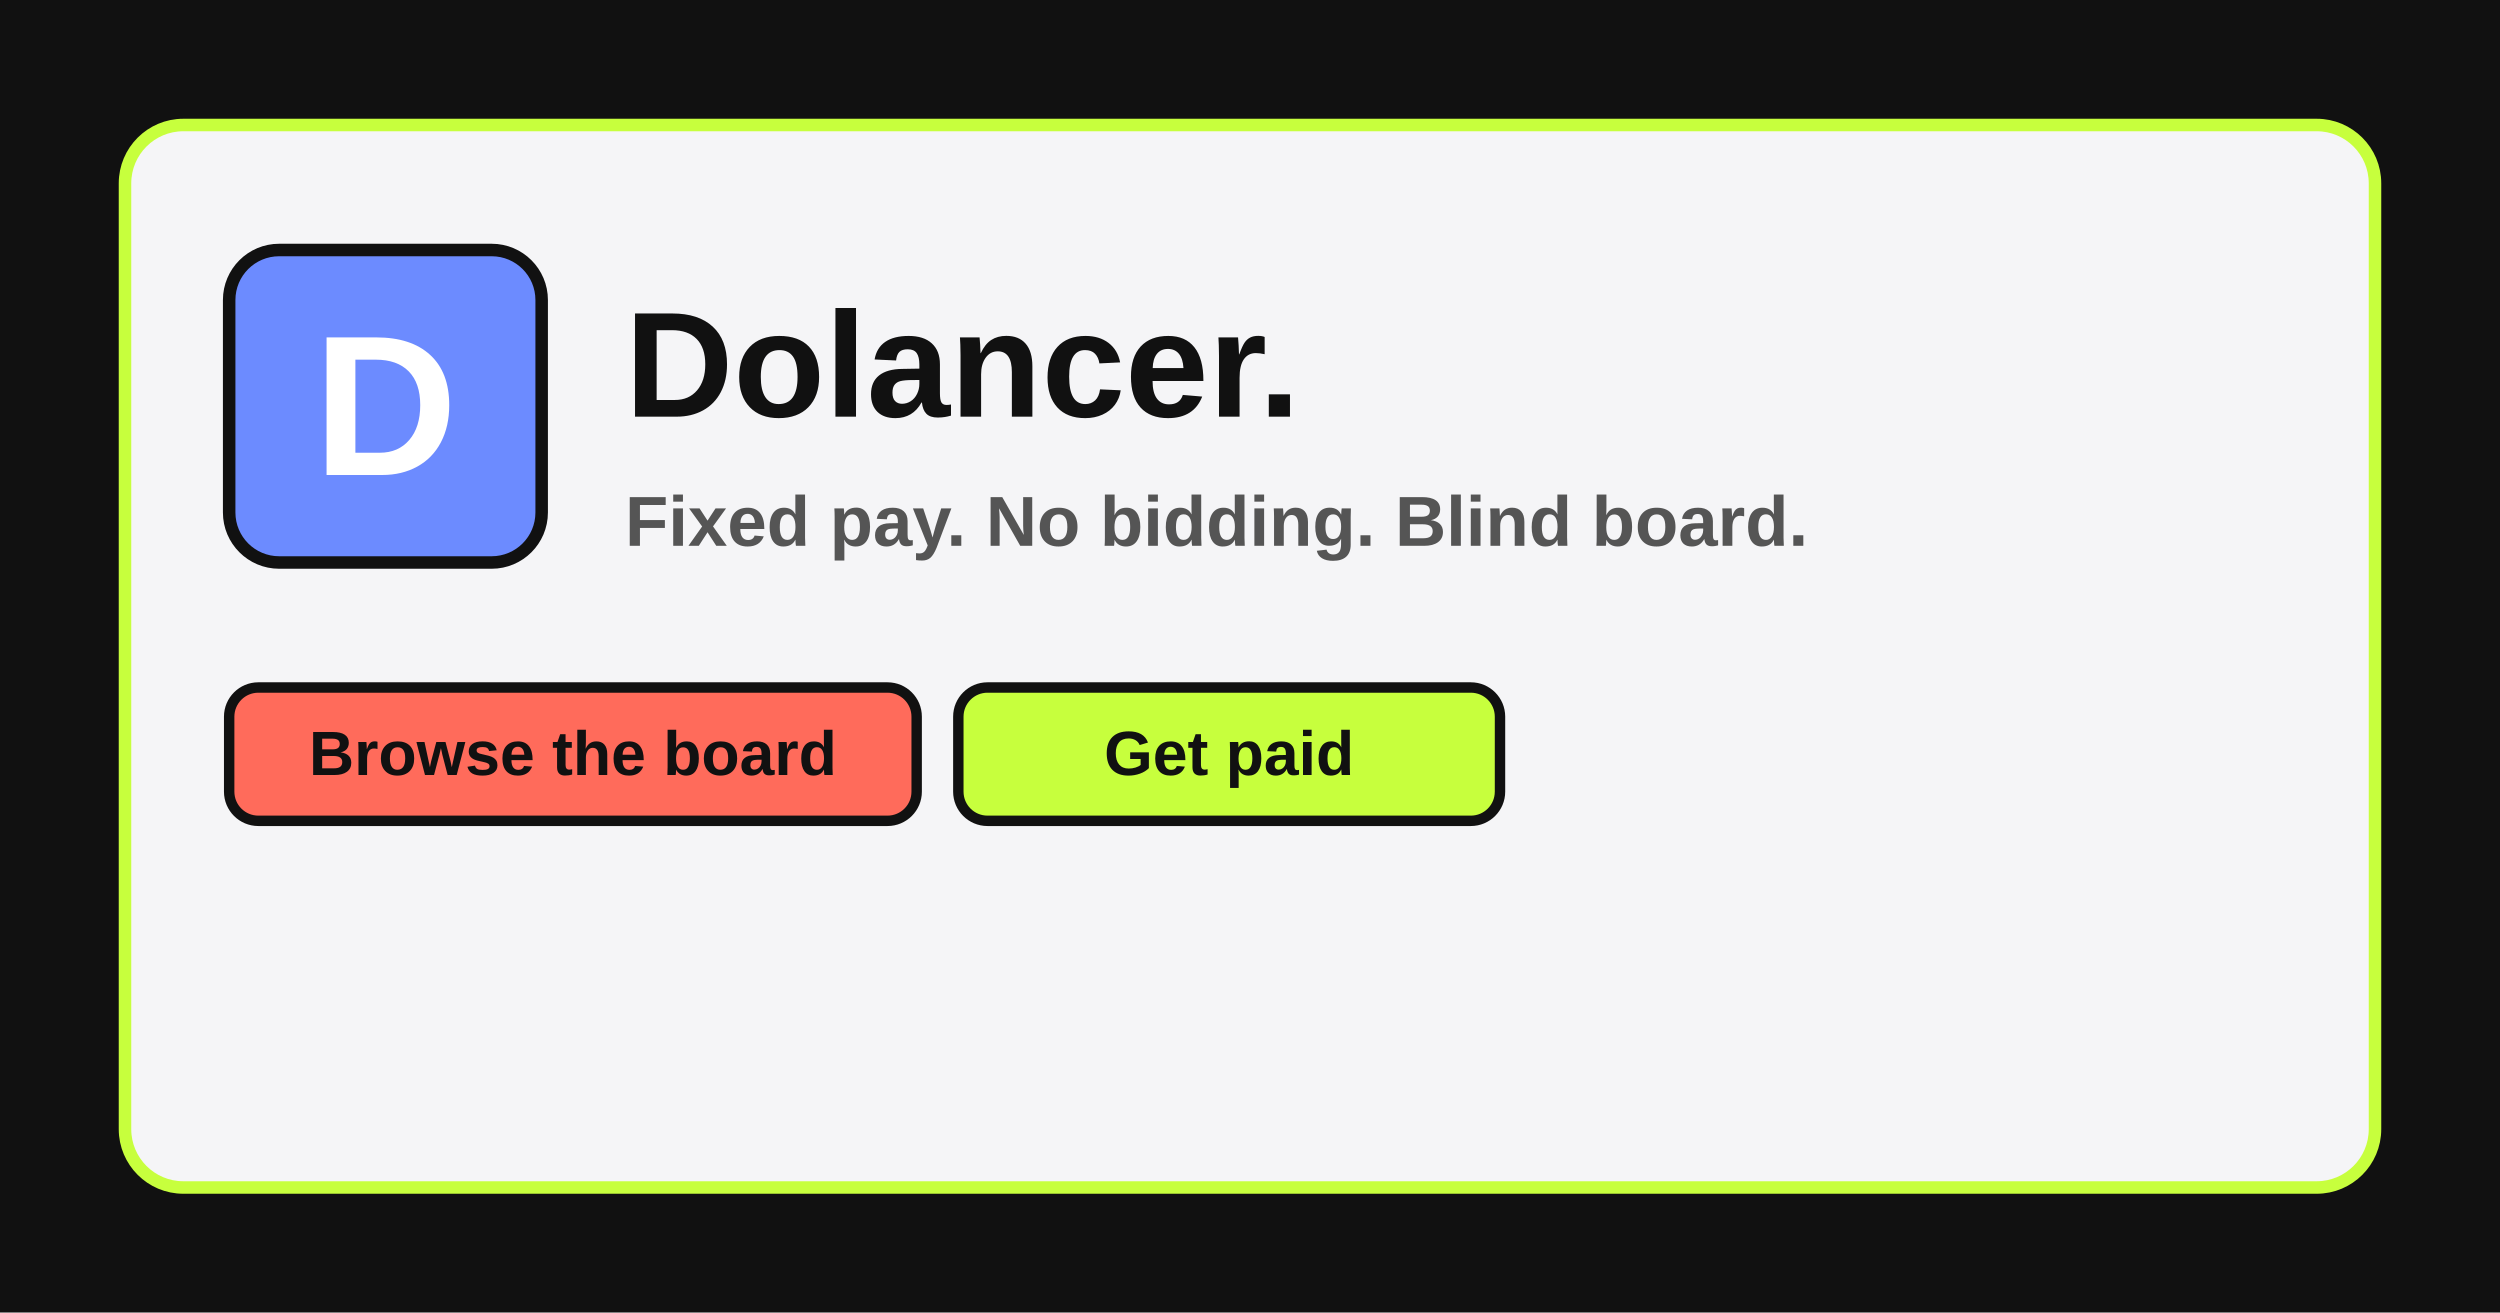
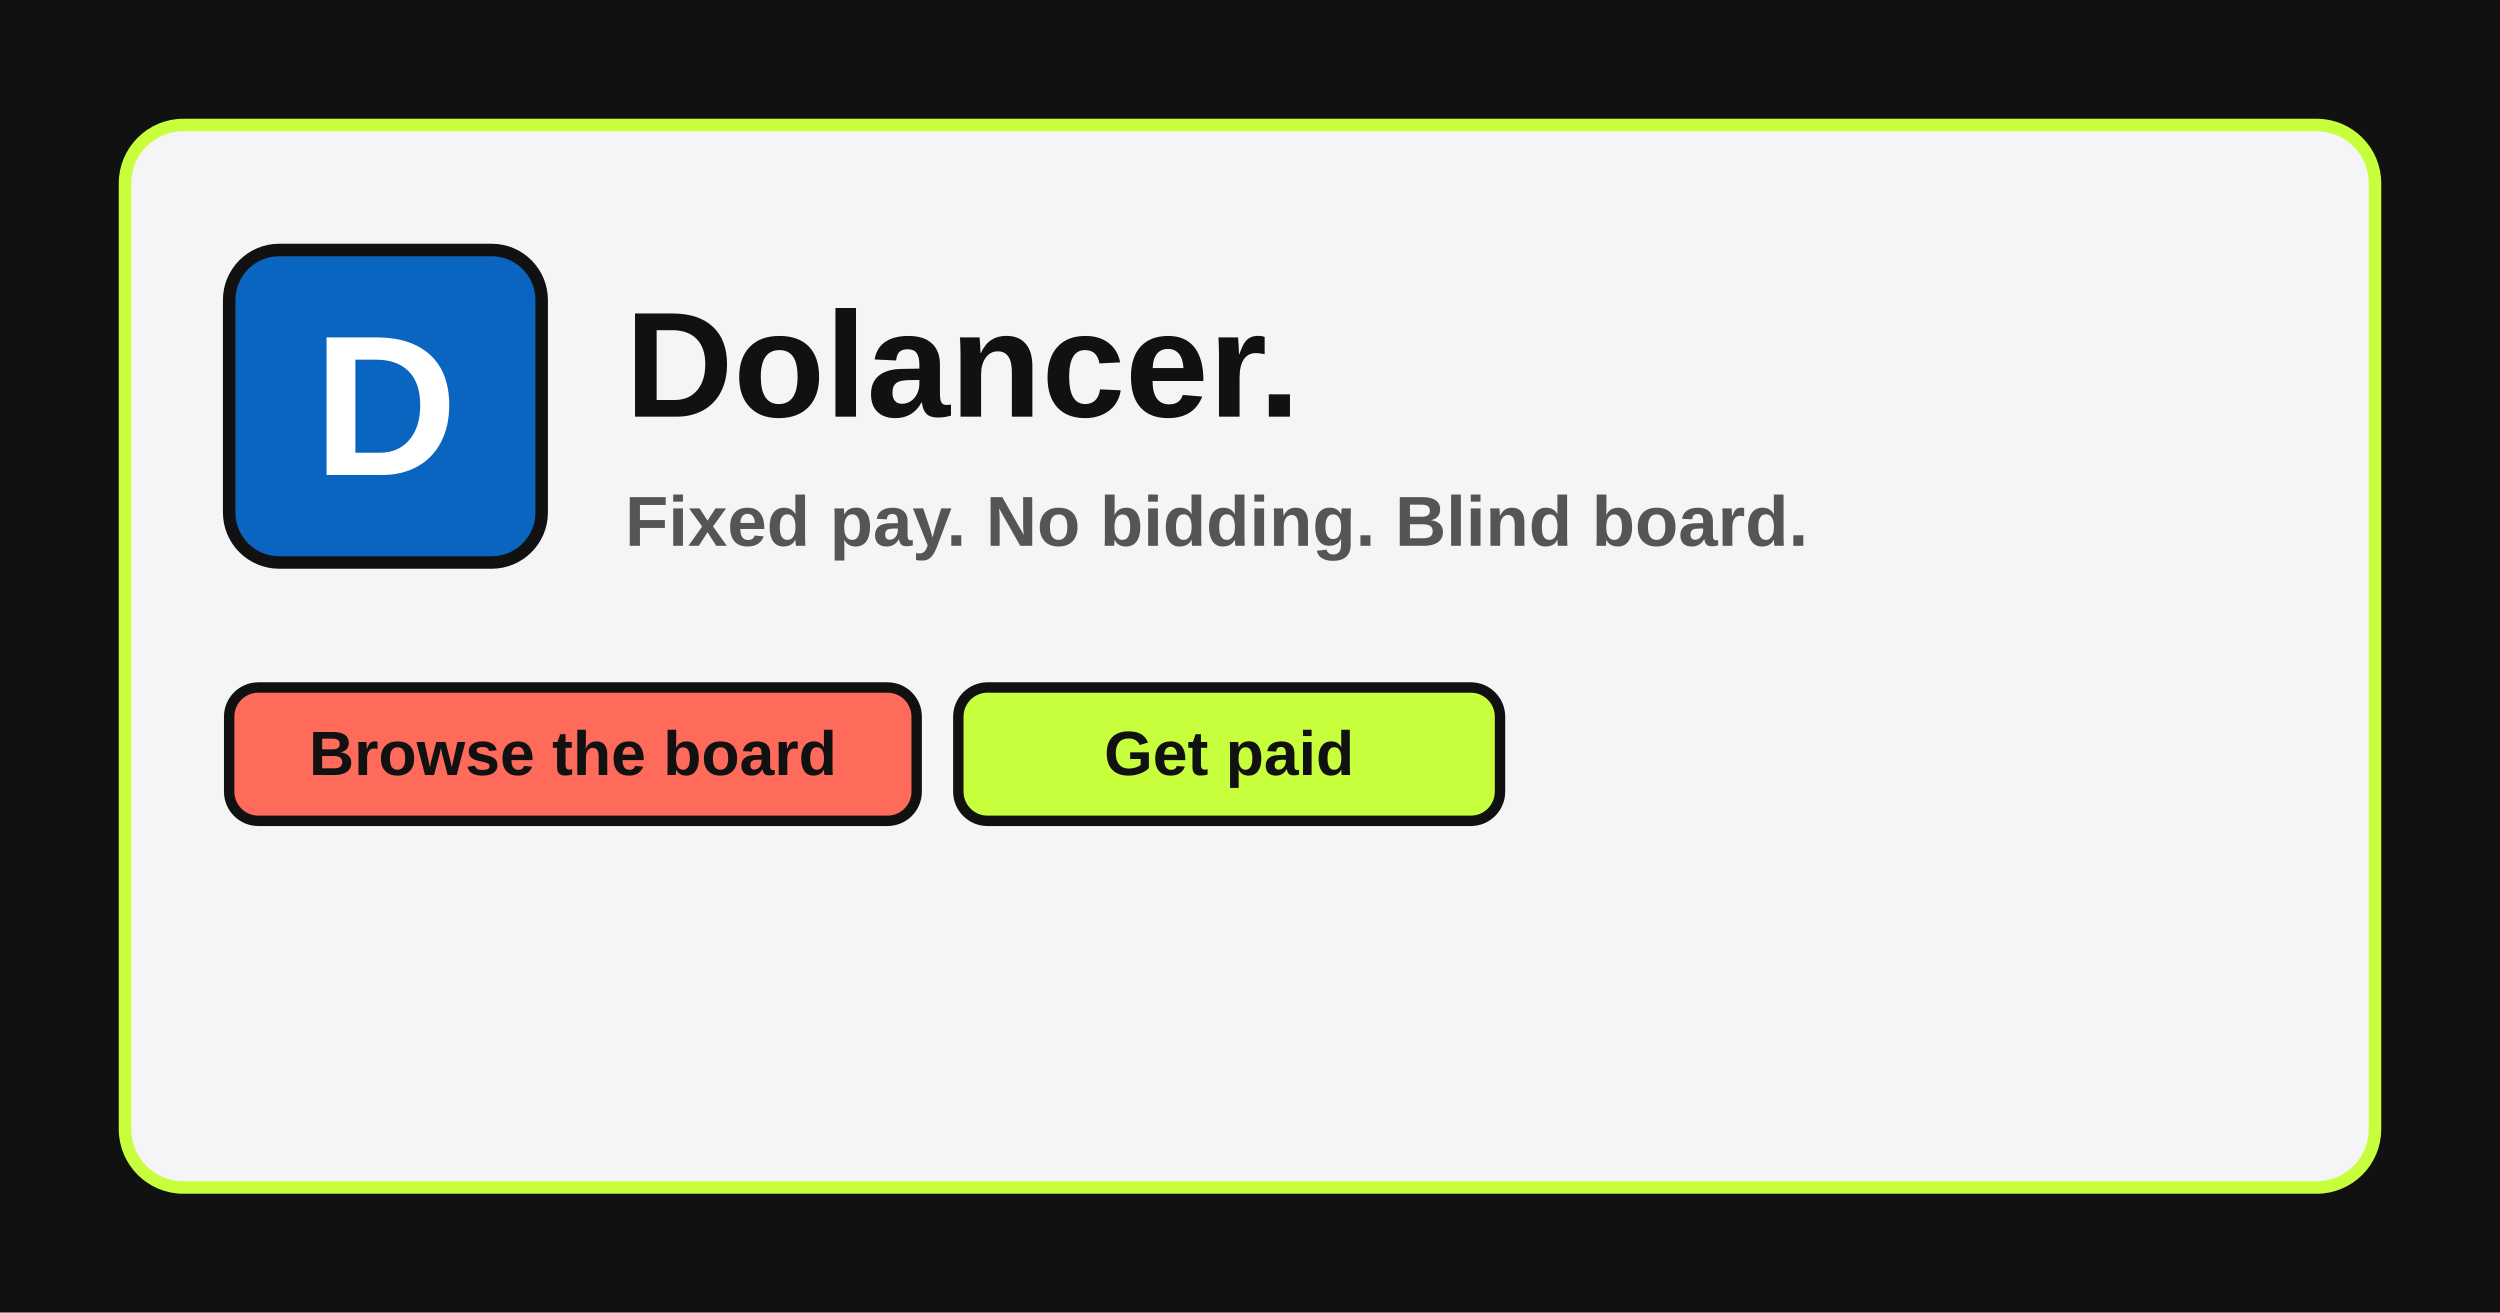
<svg xmlns="http://www.w3.org/2000/svg" viewBox="0 0 1200 630">
  <rect width="1200" height="630" fill="#111111" />
  <rect x="60" y="60" width="1080" height="510" rx="28" fill="#F5F5F7" stroke="#C7FF3D" stroke-width="6" />
-   <rect x="110" y="120" width="150" height="150" rx="24" fill="#6C8BFF" stroke="#111111" stroke-width="6" />
+   <rect x="110" y="120" width="150" height="150" rx="24" fill="#0a65c0" stroke="#111111" stroke-width="6" />
  <text x="185" y="228" font-family="Arial, sans-serif" font-size="96" font-weight="900" text-anchor="middle" fill="#FFFFFF">D</text>
  <text x="300" y="200" font-family="Arial, sans-serif" font-size="72" font-weight="900" fill="#111111">Dolancer.</text>
  <text x="300" y="262" font-family="Arial, sans-serif" font-size="34" font-weight="700" fill="#555555">Fixed pay. No bidding. Blind board.</text>
  <rect x="110" y="330" width="330" height="64" rx="14" fill="#FF6B5B" stroke="#111111" stroke-width="5" />
  <text x="275" y="372" font-family="Arial, sans-serif" font-size="30" font-weight="900" text-anchor="middle" fill="#111111">Browse the board</text>
  <rect x="460" y="330" width="260" height="64" rx="14" fill="#C7FF3D" stroke="#111111" stroke-width="5" />
  <text x="590" y="372" font-family="Arial, sans-serif" font-size="30" font-weight="900" text-anchor="middle" fill="#111111">Get paid</text>
</svg>
